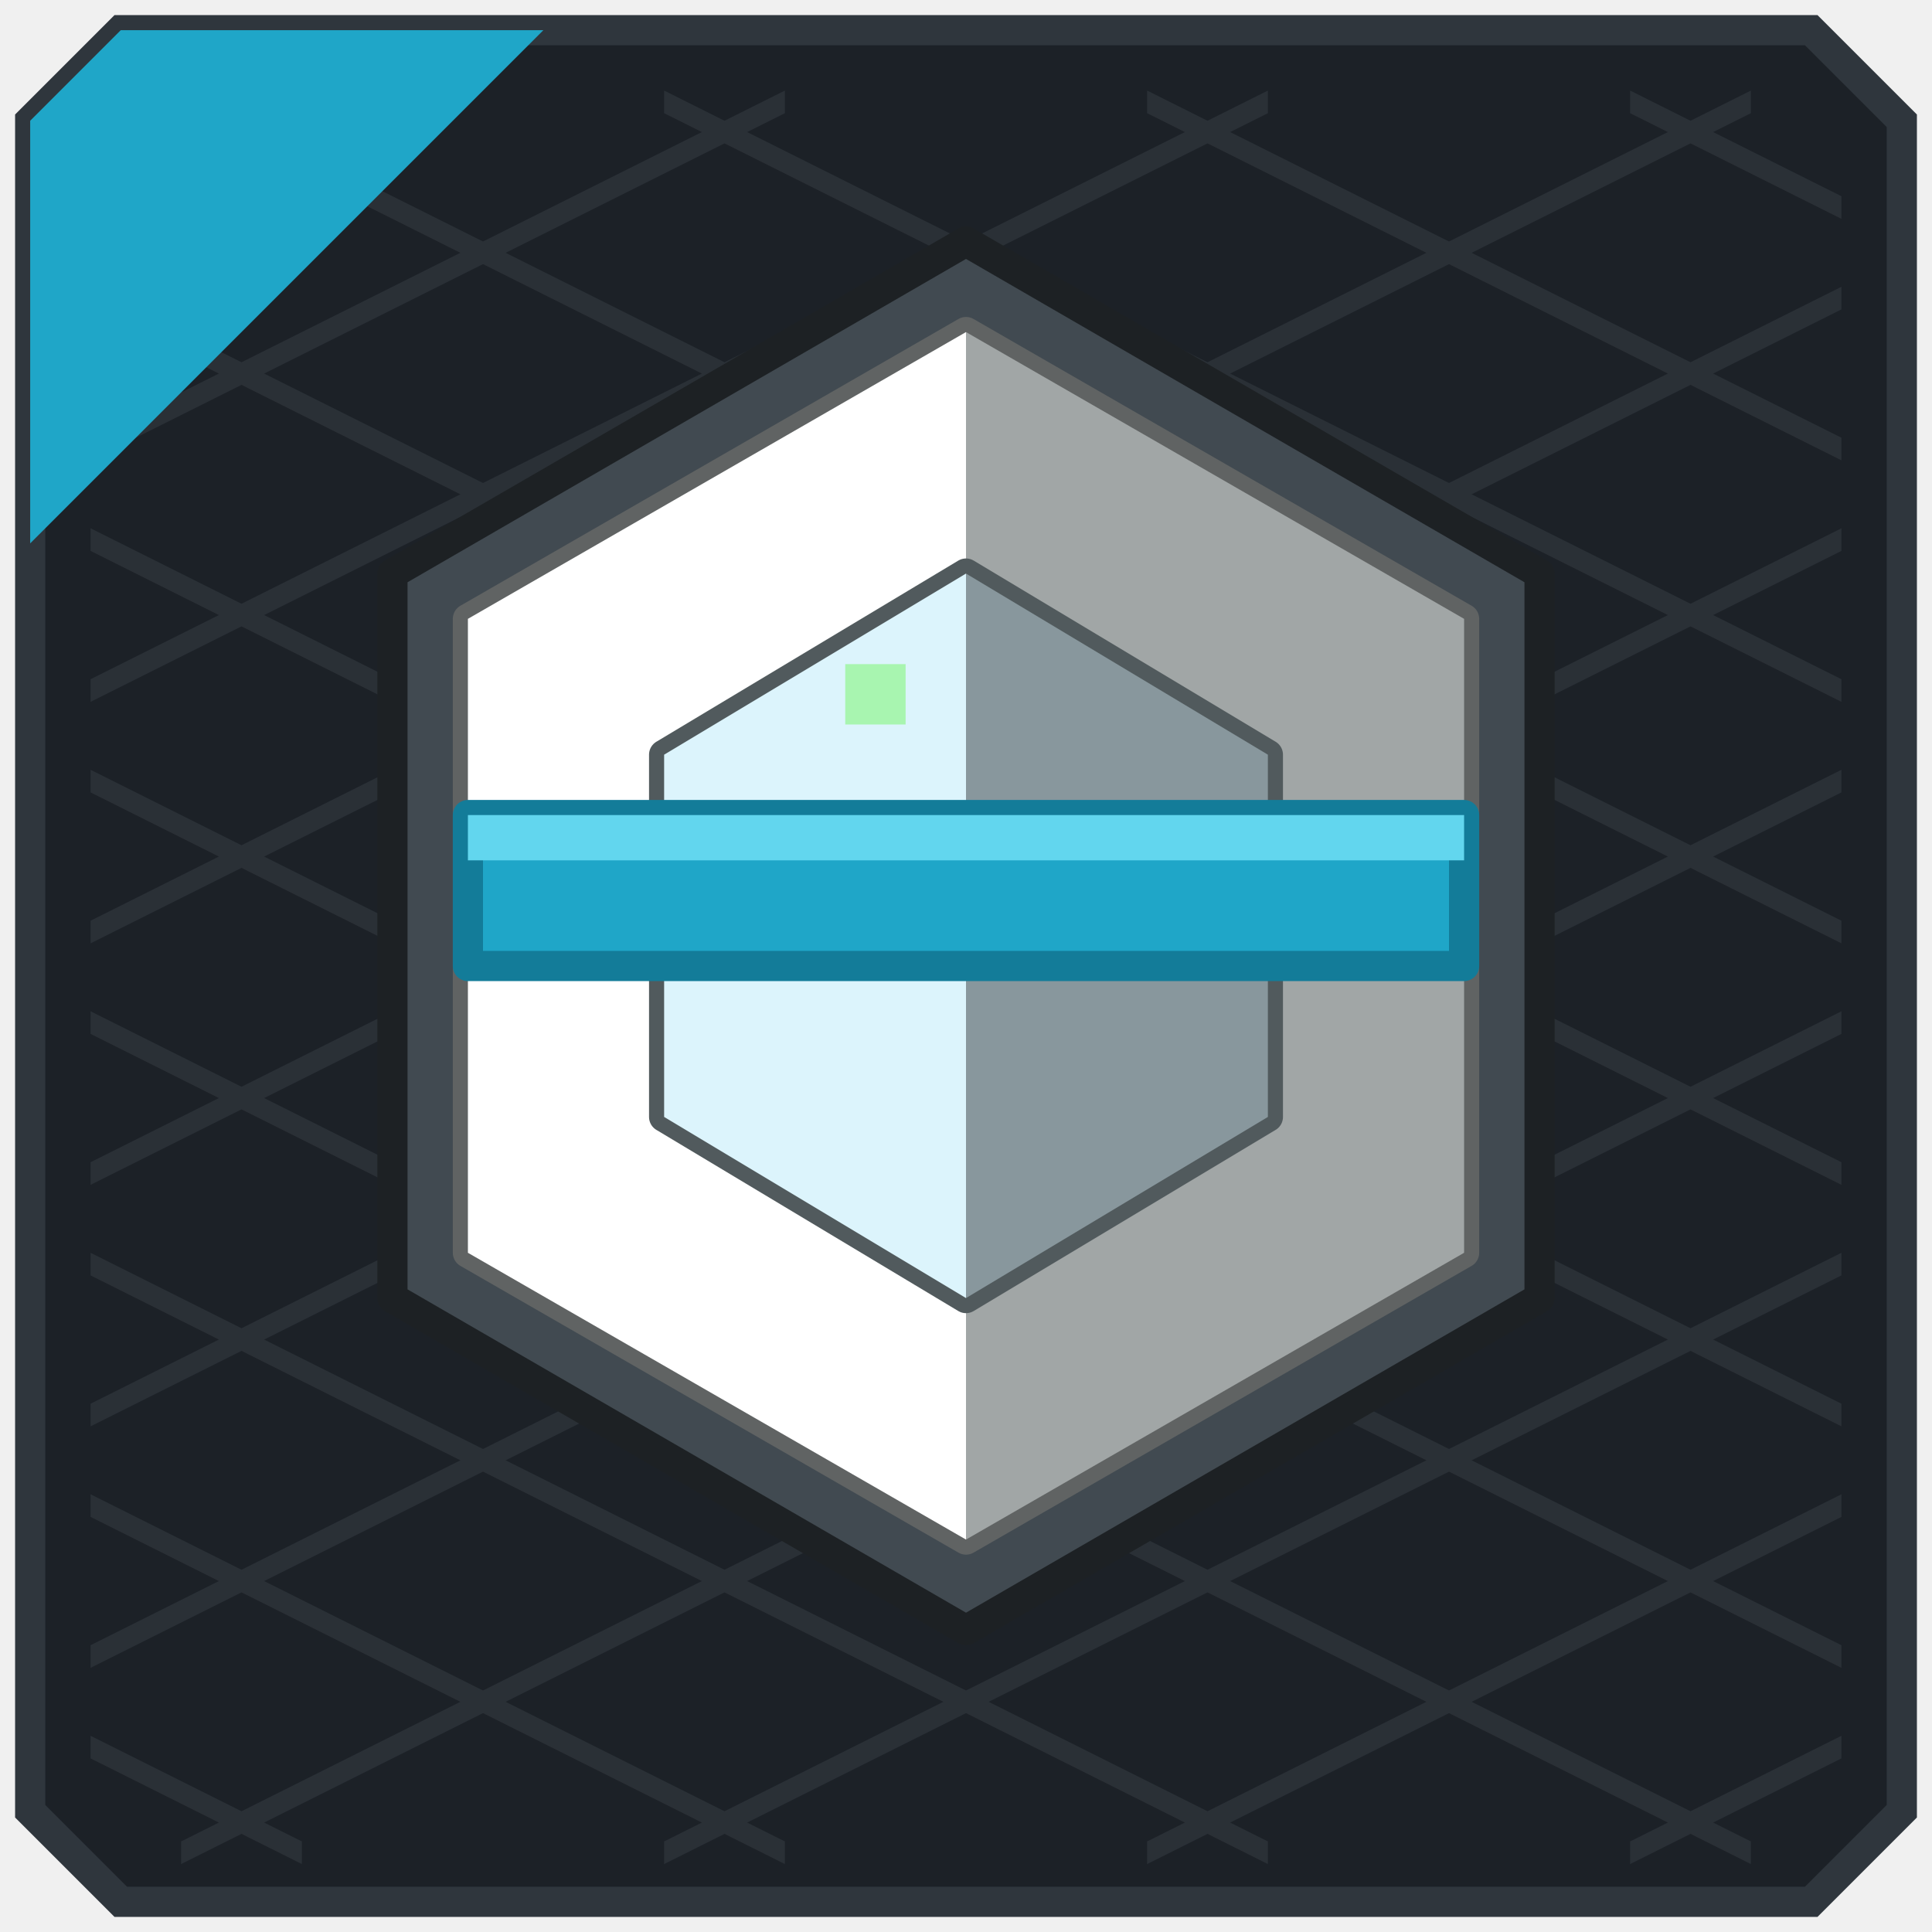
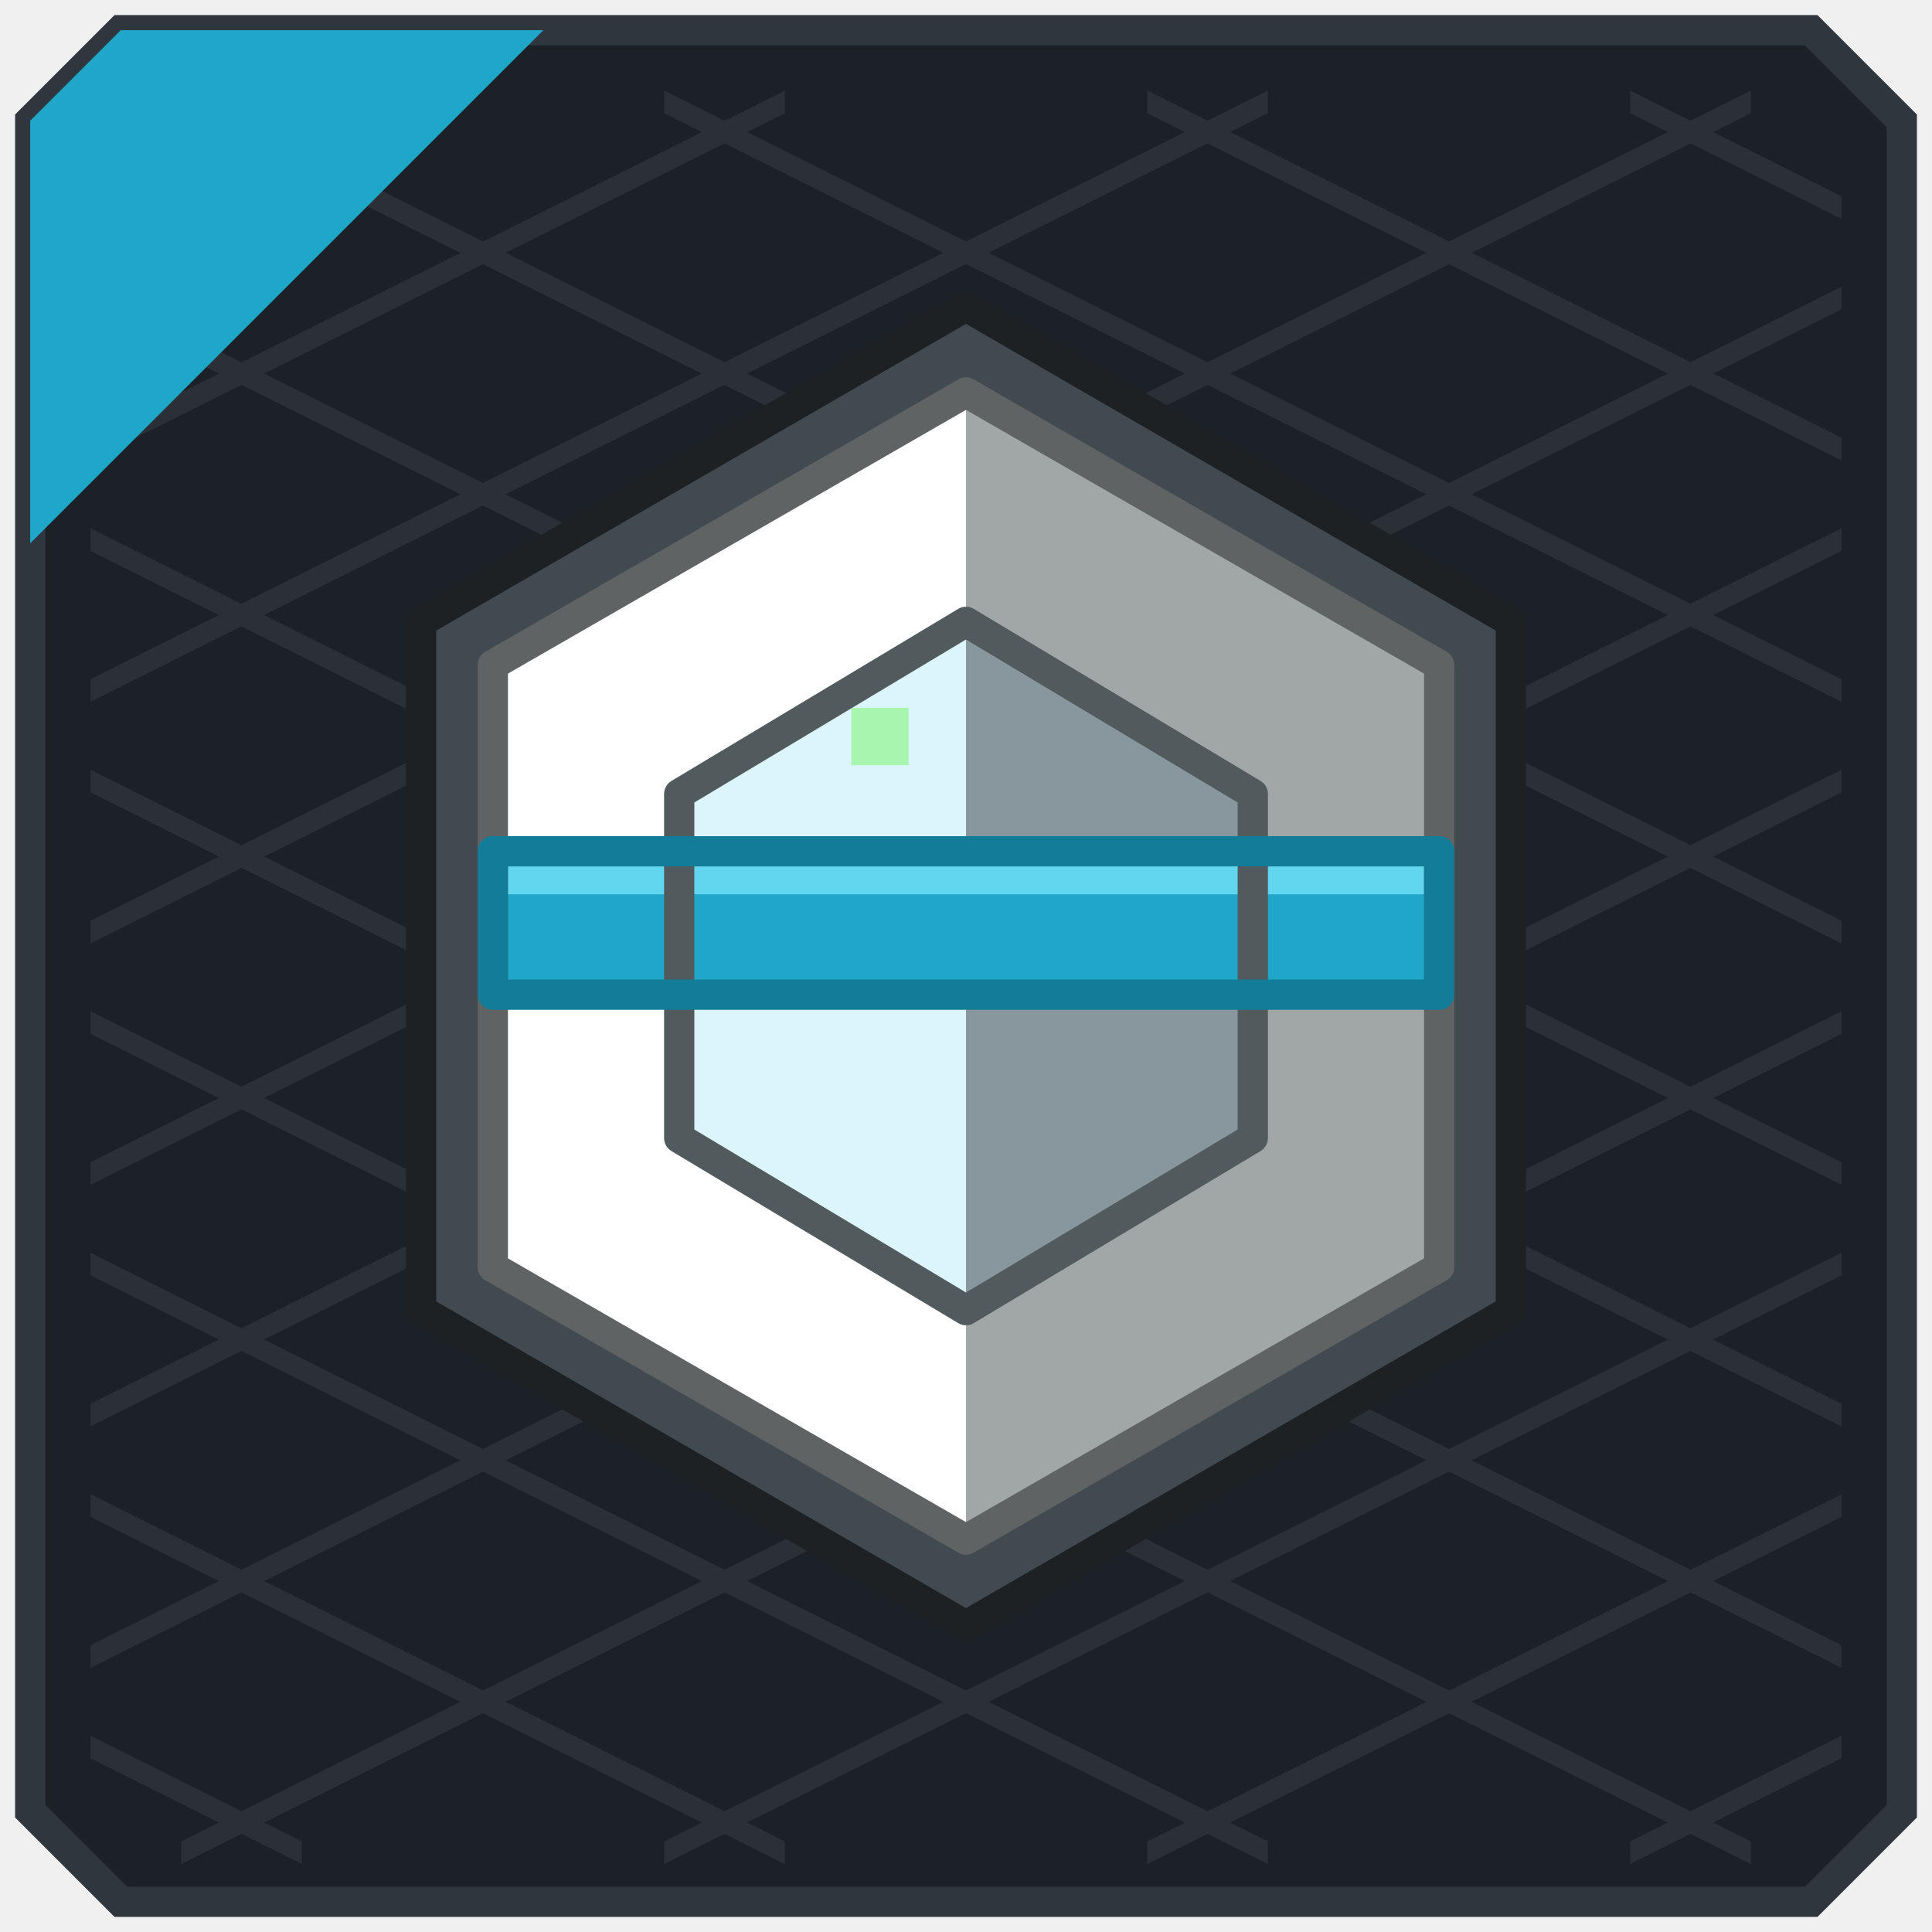
<svg xmlns="http://www.w3.org/2000/svg" width="128" height="128" viewBox="0 0 128 128">
  <g stroke-width="2">
    <polygon points="8,2 120,2 126,8 126,120 120,126 8,126 2,120 2,8" fill="#1C2127" stroke="#2F363D" />
  </g>
  <g>
    <polygon points="108,6 122,13 122,14.5 108,7.5" fill="#2A3036" />
    <polygon points="76,6 122,29 122,30.5 76,7.5" fill="#2A3036" />
    <polygon points="44,6 122,45 122,46.5 44,7.5" fill="#2A3036" />
    <polygon points="12,6 122,61 122,62.5 12,7.5" fill="#2A3036" />
    <polygon points="6,19 122,77 122,78.5 6,20.5" fill="#2A3036" />
    <polygon points="6,35 122,93 122,94.5 6,36.5" fill="#2A3036" />
    <polygon points="6,51 122,109 122,110.5 6,52.5" fill="#2A3036" />
    <polygon points="6,67 116,122 116,123.5 6,68.5" fill="#2A3036" />
    <polygon points="6,83 84,122 84,123.5 6,84.5" fill="#2A3036" />
    <polygon points="6,99 52,122 52,123.5 6,100.5" fill="#2A3036" />
    <polygon points="6,115 20,122 20,123.5 6,116.5" fill="#2A3036" />
    <polygon points="6,13 20,6 20,7.5 6,14.5" fill="#2A3036" />
    <polygon points="6,29 52,6 52,7.5 6,30.5" fill="#2A3036" />
    <polygon points="6,45 84,6 84,7.5 6,46.5" fill="#2A3036" />
    <polygon points="6,61 116,6 116,7.5 6,62.5" fill="#2A3036" />
    <polygon points="6,77 122,19 122,20.5 6,78.5" fill="#2A3036" />
    <polygon points="6,93 122,35 122,36.5 6,94.5" fill="#2A3036" />
    <polygon points="6,109 122,51 122,52.5 6,110.5" fill="#2A3036" />
    <polygon points="12,122 122,67 122,68.5 12,123.5" fill="#2A3036" />
    <polygon points="44,122 122,83 122,84.5 44,123.5" fill="#2A3036" />
    <polygon points="76,122 122,99 122,100.5 76,123.5" fill="#2A3036" />
    <polygon points="108,122 122,115 122,116.5 108,123.5" fill="#2A3036" />
  </g>
  <g>
    <polygon points="8,2 36,2 2,36 2,8" fill="#1FA6C8" />
  </g>
-   <polygon points="64,16 102,38 102,86 64,108 26,86 26,38" fill="#414A51" stroke="#1D2124" stroke-width="2" stroke-linejoin="round" />
-   <polygon points="64,22 97,41 97,83 64,102 31,83 31,41" fill="#D5DBDC" stroke="#606363" stroke-width="2" stroke-linejoin="round" />
-   <polygon points="64,22 31,41 31,83 64,102" fill="#FFFFFF" stroke="none" />
-   <polygon points="64,22 97,41 97,83 64,102" fill="#A1A6A6" stroke="none" />
-   <polygon points="64,38 84,50 84,74 64,86 44,74 44,50" fill="#B4C8CF" stroke="#515A5D" stroke-width="2" stroke-linejoin="round" />
-   <polygon points="64,38 44,50 44,74 64,86" fill="#DCF4FC" stroke="none" />
-   <polygon points="64,38 84,50 84,74 64,86" fill="#88979D" stroke="none" />
-   <polygon points="31,54 97,54 97,64 31,64" fill="#1FA6C8" stroke="#137C99" stroke-width="2" stroke-linejoin="round" />
-   <polygon points="31,54 97,54 97,57 31,57" fill="#62D6EE" stroke="none" />
-   <rect x="56" y="44" width="4" height="4" fill="#A8F5B0" stroke="none" />
+   <g transform="translate(64 64) scale(0.95) translate(-64 -62)">
+     <polygon points="64,16 102,38 102,86 64,108 26,86 26,38" fill="#414A51" />
+     <polygon points="64,22 97,41 97,83 64,102 31,83 31,41" fill="#D5DBDC" />
+     <polygon points="64,22 31,41 31,83 64,102" fill="#FFFFFF" />
+     <polygon points="64,22 97,41 97,83 64,102" fill="#A1A6A6" />
+     <polygon points="64,38 84,50 84,74 64,86 44,74 44,50" fill="#B4C8CF" />
+     <polygon points="64,38 44,50 44,74 64,86" fill="#DCF4FC" />
+     <polygon points="64,38 84,50 84,74 64,86" fill="#88979D" />
+     <polygon points="31,54 97,54 97,64 31,64" fill="#1FA6C8" />
+     <polygon points="31,54 97,54 97,57 31,57" fill="#62D6EE" />
+     <rect x="56" y="44" width="4" height="4" fill="#A8F5B0" />
+   </g>
+   <g transform="translate(64 64) scale(0.95) translate(-64 -62)" fill="none" stroke-width="2.11" stroke-linejoin="round">
+     <polygon points="64,16 102,38 102,86 64,108 26,86 26,38" stroke="#1D2124" />
+     <polygon points="64,22 97,41 97,83 64,102 31,83 31,41" stroke="#606363" />
+     <polygon points="64,38 84,50 84,74 64,86 44,74 44,50" stroke="#515A5D" />
+     <polygon points="31,54 97,54 97,64 31,64" stroke="#137C99" />
+   </g>
</svg>
